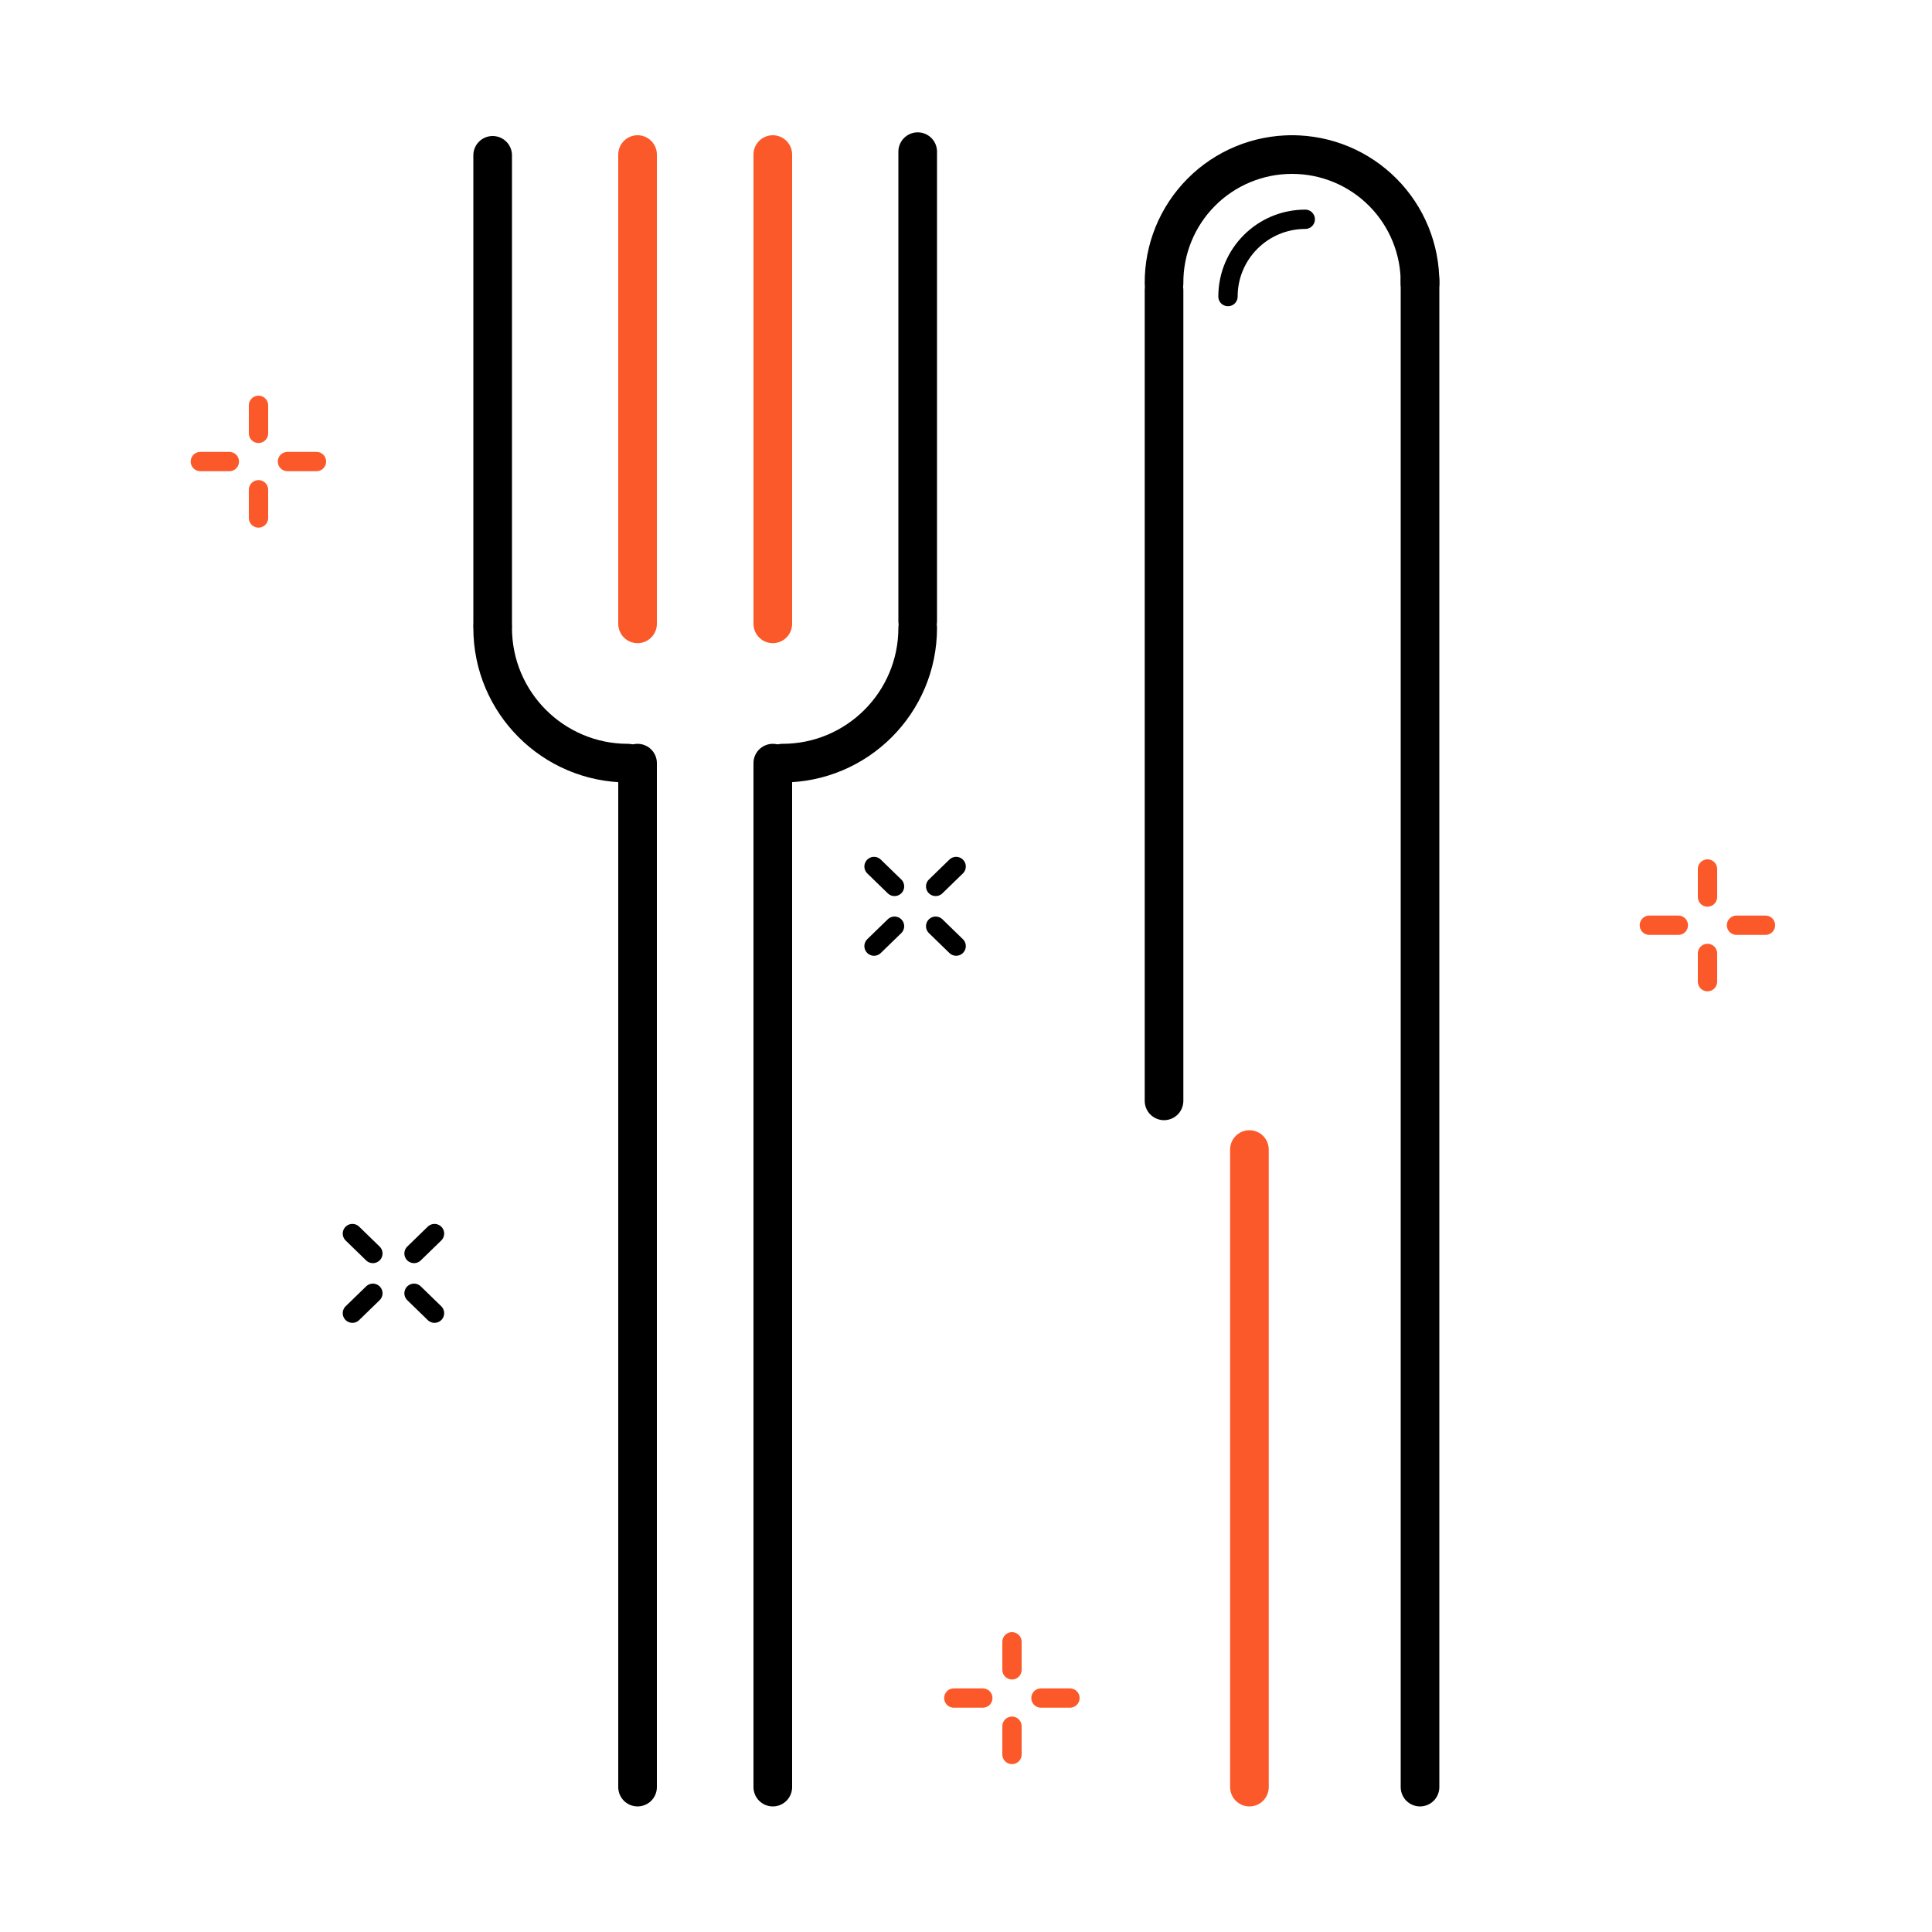
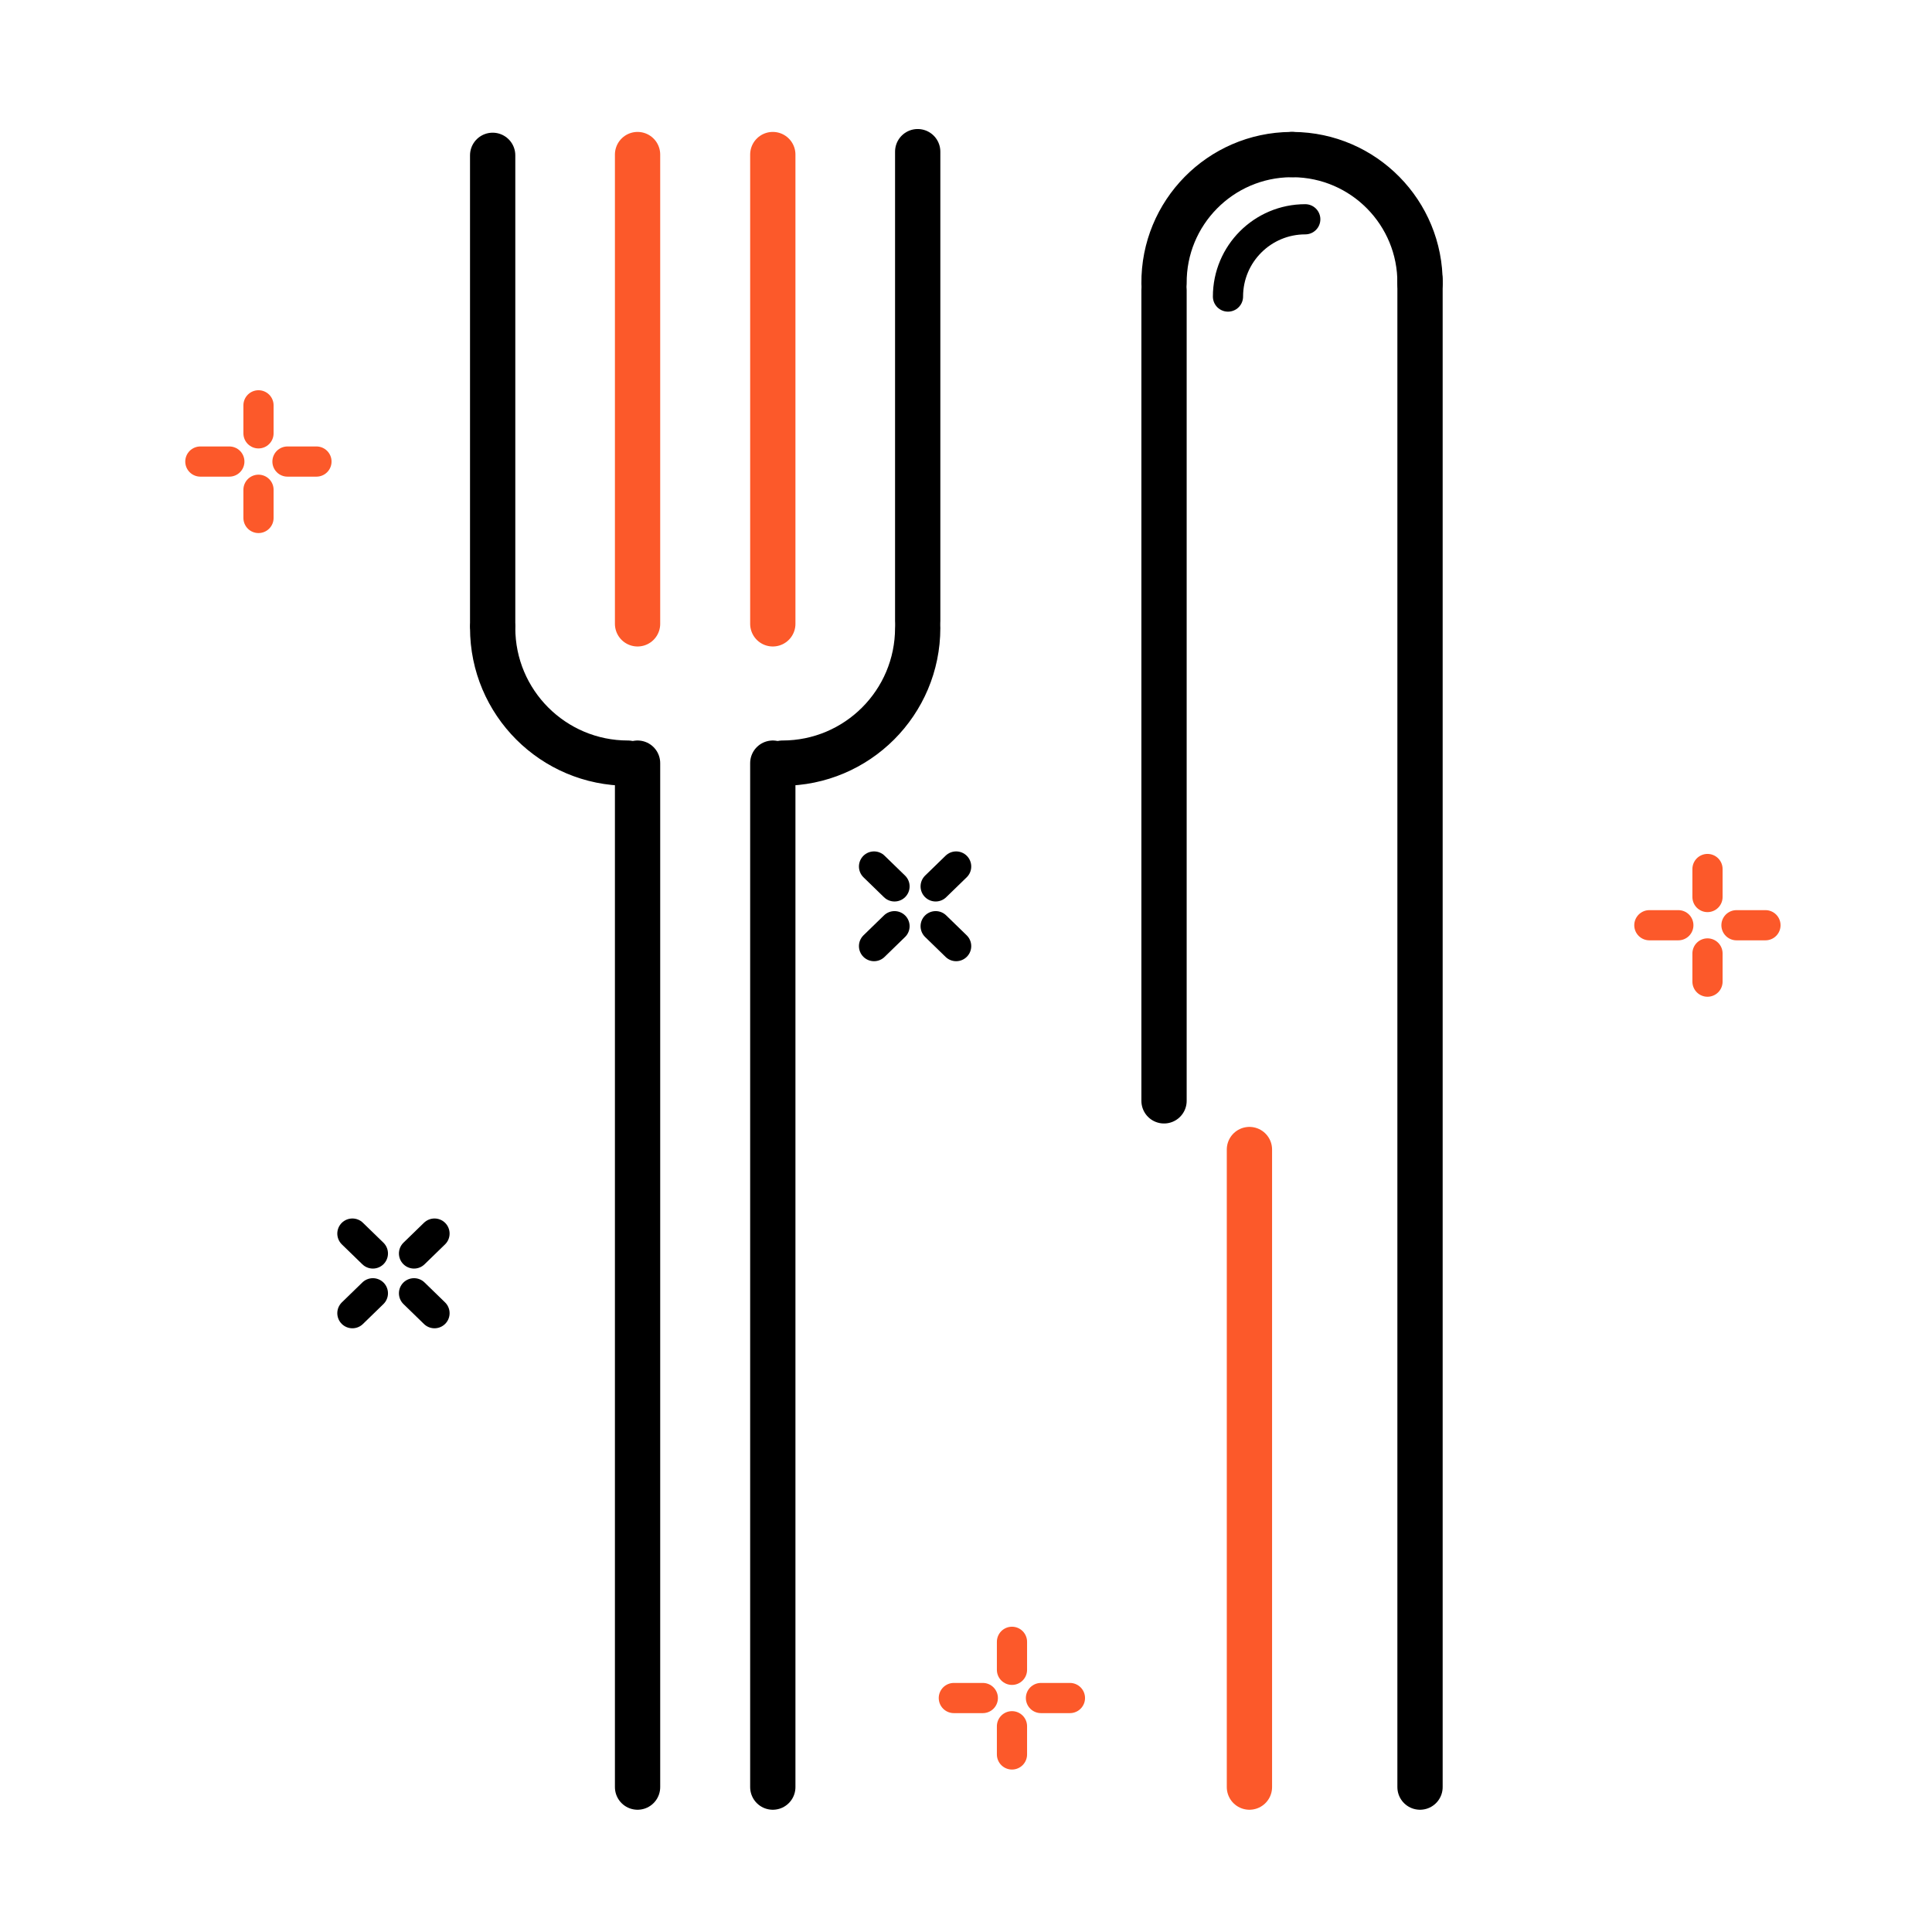
- <svg xmlns="http://www.w3.org/2000/svg" id="Слой_1" data-name="Слой 1" viewBox="0 0 100 100">
+ <svg xmlns="http://www.w3.org/2000/svg" id="Слой_1" data-name="Слой 1" viewBox="0 0 128 128">
  <defs>
-     <style>
-       .cls-1, .cls-2, .cls-3, .cls-4, .cls-5, .cls-6, .cls-7 {
-         fill: none;
-       }
- 
-       .cls-2, .cls-5, .cls-7 {
-         stroke: #000;
-       }
- 
-       .cls-2, .cls-3, .cls-4, .cls-5, .cls-6, .cls-7 {
-         stroke-linecap: round;
-       }
- 
-       .cls-2, .cls-3, .cls-6, .cls-7 {
-         stroke-miterlimit: 10;
-       }
- 
-       .cls-2, .cls-3, .cls-4, .cls-5 {
-         stroke-width: 2px;
-       }
- 
-       .cls-3, .cls-4, .cls-6 {
-         stroke: #fc592a;
-       }
- 
-       .cls-4, .cls-5 {
-         stroke-linejoin: round;
-       }
-     </style>
+     <style>.cls-1,.cls-2,.cls-3,.cls-4,.cls-5,.cls-6,.cls-7{fill:none;}.cls-2,.cls-5,.cls-7{stroke:#000;}.cls-2,.cls-3,.cls-4,.cls-5,.cls-6,.cls-7{stroke-linecap:round;}.cls-2,.cls-3,.cls-6,.cls-7{stroke-miterlimit:10;}.cls-2,.cls-3,.cls-4,.cls-5{stroke-width:3px;}.cls-3,.cls-4,.cls-6{stroke:#fc592a;}.cls-4,.cls-5{stroke-linejoin:round;}.cls-6,.cls-7{stroke-width:2px;}</style>
  </defs>
-   <g>
-     <rect class="cls-1" width="100" height="100" />
-     <g>
-       <line class="cls-2" x1="73.5" y1="92.5" x2="73.5" y2="14.5" />
-       <g>
-         <line class="cls-3" x1="64.67" y1="92.5" x2="64.67" y2="59.5" />
-         <line class="cls-2" x1="60.25" y1="56.98" x2="60.25" y2="15.02" />
-         <line class="cls-2" x1="40" y1="92.5" x2="40" y2="39.5" />
-         <line class="cls-4" x1="40" y1="32.29" x2="40" y2="8" />
-         <path class="cls-2" d="M60.25,14.67A6.62,6.62,0,0,1,66.88,8" />
-         <path class="cls-2" d="M73.5,14.67A6.62,6.62,0,0,0,66.88,8" />
-         <path class="cls-2" d="M47.5,32.5a7,7,0,0,1-7,7" />
-         <line class="cls-2" x1="33" y1="92.5" x2="33" y2="39.5" />
-         <path class="cls-2" d="M25.5,32.5a7,7,0,0,0,7,7" />
-         <line class="cls-5" x1="47.5" y1="32.15" x2="47.5" y2="7.85" />
-         <line class="cls-4" x1="33" y1="32.29" x2="33" y2="8" />
-         <line class="cls-5" x1="25.5" y1="32.33" x2="25.5" y2="8.04" />
-       </g>
-     </g>
-     <g>
-       <line class="cls-6" x1="13.38" y1="22.43" x2="13.38" y2="20.98" />
-       <line class="cls-6" x1="13.38" y1="26.81" x2="13.38" y2="25.35" />
-       <line class="cls-6" x1="16.38" y1="23.89" x2="14.88" y2="23.89" />
-       <line class="cls-6" x1="11.87" y1="23.89" x2="10.37" y2="23.89" />
-     </g>
-     <g>
-       <line class="cls-6" x1="88.38" y1="46.43" x2="88.38" y2="44.98" />
-       <line class="cls-6" x1="88.38" y1="50.81" x2="88.38" y2="49.35" />
-       <line class="cls-6" x1="91.38" y1="47.89" x2="89.88" y2="47.89" />
-       <line class="cls-6" x1="86.87" y1="47.89" x2="85.37" y2="47.89" />
-     </g>
-     <g>
-       <line class="cls-6" x1="52.38" y1="86.43" x2="52.38" y2="84.98" />
-       <line class="cls-6" x1="52.38" y1="90.81" x2="52.38" y2="89.35" />
-       <line class="cls-6" x1="55.38" y1="87.89" x2="53.88" y2="87.89" />
-       <line class="cls-6" x1="50.87" y1="87.89" x2="49.37" y2="87.89" />
-     </g>
-     <g>
-       <line class="cls-7" x1="21.43" y1="64.88" x2="22.49" y2="63.85" />
-       <line class="cls-7" x1="18.24" y1="67.97" x2="19.3" y2="66.94" />
-       <line class="cls-7" x1="22.49" y1="67.97" x2="21.43" y2="66.94" />
-       <line class="cls-7" x1="19.3" y1="64.88" x2="18.24" y2="63.85" />
-     </g>
-     <g>
-       <line class="cls-7" x1="48.43" y1="45.88" x2="49.49" y2="44.85" />
-       <line class="cls-7" x1="45.24" y1="48.97" x2="46.3" y2="47.94" />
-       <line class="cls-7" x1="49.49" y1="48.97" x2="48.43" y2="47.94" />
-       <line class="cls-7" x1="46.3" y1="45.88" x2="45.24" y2="44.85" />
-     </g>
-     <path class="cls-7" d="M63.56,15.35a4,4,0,0,1,4-4" />
-   </g>
+   <rect class="cls-1" width="128" height="128" />
+   <line class="cls-2" x1="94.08" y1="118.4" x2="94.08" y2="18.56" />
+   <line class="cls-3" x1="82.778" y1="118.4" x2="82.778" y2="76.16" />
+   <line class="cls-2" x1="77.12" y1="72.934" x2="77.12" y2="19.226" />
+   <line class="cls-2" x1="51.2" y1="118.4" x2="51.2" y2="50.56" />
+   <line class="cls-4" x1="51.2" y1="41.331" x2="51.2" y2="10.24" />
+   <path class="cls-2" d="M77.12,18.778a8.474,8.474,0,0,1,8.409-8.537q.039-0.0.077-0" />
+   <path class="cls-2" d="M94.08,18.778a8.474,8.474,0,0,0-8.409-8.537Q85.639,10.24,85.606,10.24" />
+   <path class="cls-2" d="M60.8,41.6a8.96,8.96,0,0,1-8.96,8.96" />
+   <line class="cls-2" x1="42.24" y1="118.4" x2="42.24" y2="50.56" />
+   <path class="cls-2" d="M32.64,41.6a8.96,8.96,0,0,0,8.96,8.96" />
+   <line class="cls-5" x1="60.8" y1="41.152" x2="60.8" y2="10.048" />
+   <line class="cls-4" x1="42.24" y1="41.331" x2="42.24" y2="10.24" />
+   <line class="cls-5" x1="32.64" y1="41.382" x2="32.64" y2="10.291" />
+   <line class="cls-6" x1="17.126" y1="28.71" x2="17.126" y2="26.854" />
+   <line class="cls-6" x1="17.126" y1="34.317" x2="17.126" y2="32.448" />
+   <line class="cls-6" x1="20.966" y1="30.579" x2="19.046" y2="30.579" />
+   <line class="cls-6" x1="15.194" y1="30.579" x2="13.274" y2="30.579" />
+   <line class="cls-6" x1="113.126" y1="59.43" x2="113.126" y2="57.574" />
+   <line class="cls-6" x1="113.126" y1="65.037" x2="113.126" y2="63.168" />
+   <line class="cls-6" x1="116.966" y1="61.299" x2="115.046" y2="61.299" />
+   <line class="cls-6" x1="111.194" y1="61.299" x2="109.274" y2="61.299" />
+   <line class="cls-6" x1="67.046" y1="110.63" x2="67.046" y2="108.774" />
+   <line class="cls-6" x1="67.046" y1="116.237" x2="67.046" y2="114.368" />
+   <line class="cls-6" x1="70.886" y1="112.499" x2="68.966" y2="112.499" />
+   <line class="cls-6" x1="65.114" y1="112.499" x2="63.194" y2="112.499" />
+   <line class="cls-7" x1="27.43" y1="83.046" x2="28.787" y2="81.728" />
+   <line class="cls-7" x1="23.347" y1="87.002" x2="24.704" y2="85.683" />
+   <line class="cls-7" x1="28.787" y1="87.002" x2="27.43" y2="85.683" />
+   <line class="cls-7" x1="24.704" y1="83.046" x2="23.347" y2="81.728" />
+   <line class="cls-7" x1="61.99" y1="58.726" x2="63.347" y2="57.408" />
+   <line class="cls-7" x1="57.907" y1="62.682" x2="59.264" y2="61.363" />
+   <line class="cls-7" x1="63.347" y1="62.682" x2="61.99" y2="61.363" />
+   <line class="cls-7" x1="59.264" y1="58.726" x2="57.907" y2="57.408" />
+   <path class="cls-7" d="M81.357,19.648a5.12,5.12,0,0,1,5.12-5.12" />
</svg>
